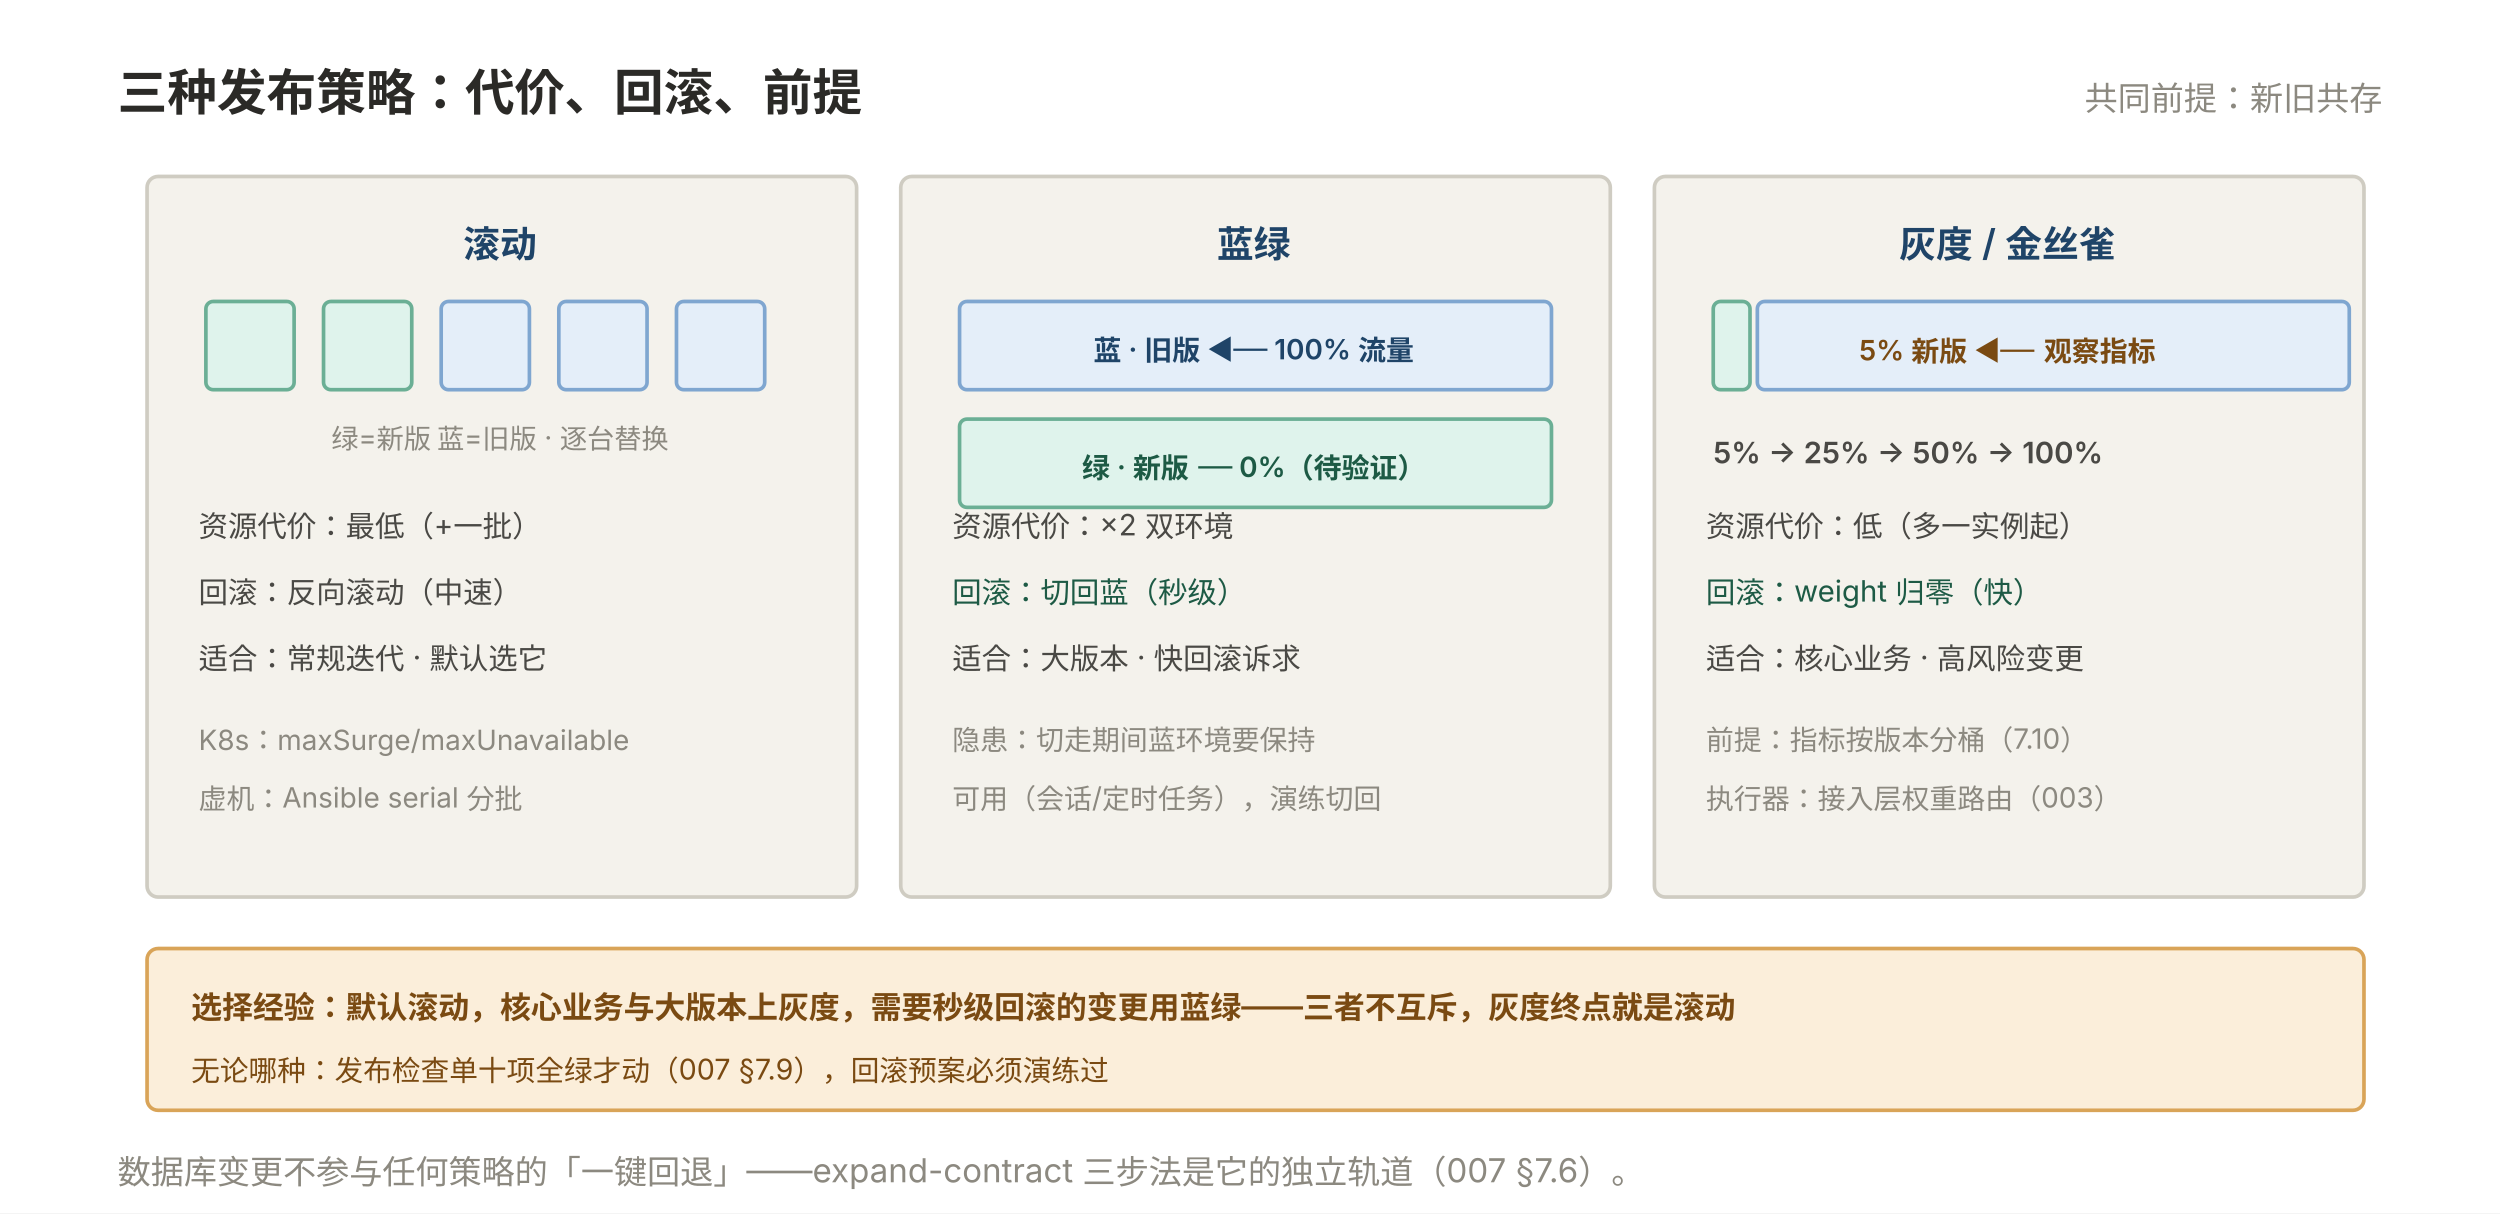
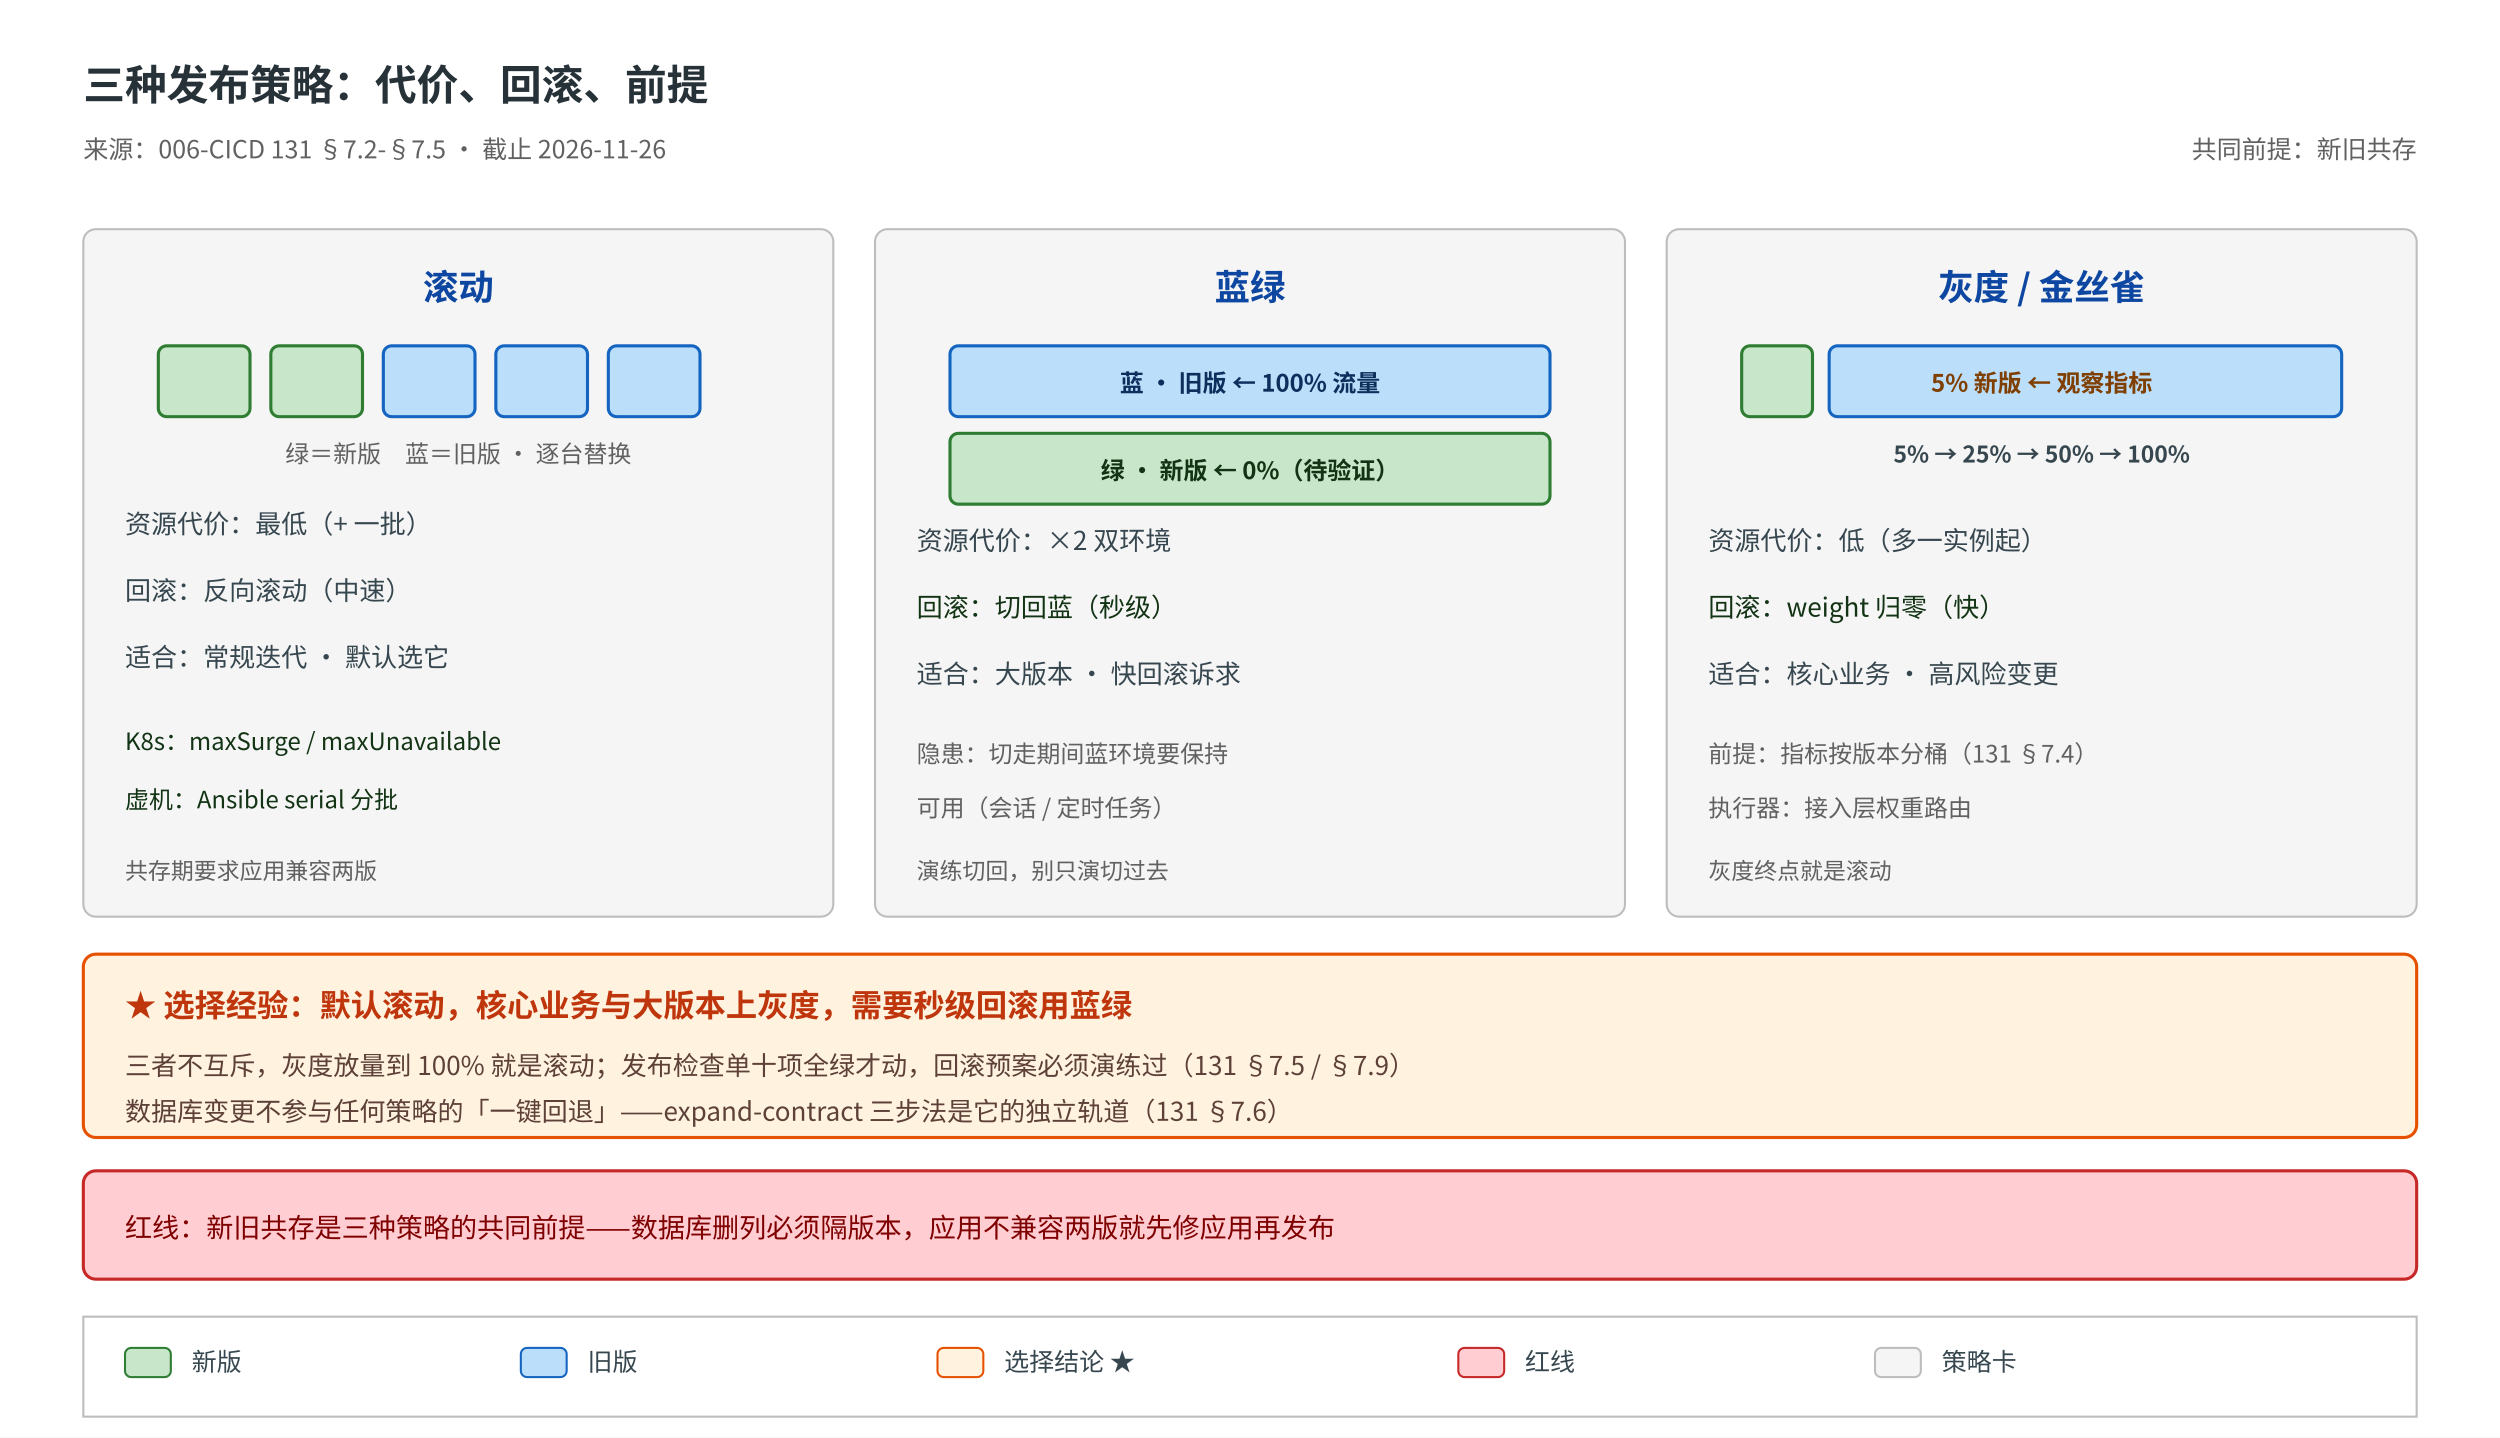
- <svg xmlns="http://www.w3.org/2000/svg" viewBox="0 0 1200 582.35" width="1200" height="582.35" font-family="-apple-system, 'Segoe UI', 'Microsoft YaHei', 'PingFang SC', sans-serif">
-   <g transform="scale(1.764706)">
-     <rect width="680" height="330" fill="#FFFFFF" />
-     <text x="32" y="30" font-size="13.5" font-weight="600" fill="#2B2A27">三种发布策略：代价、回滚、前提</text>
-     <text x="648" y="30" font-size="9" fill="#8C8980" text-anchor="end">共同前提：新旧共存</text>
-     <rect x="40" y="48" width="193" height="196" rx="3" fill="#F4F2EC" stroke="#CFCCC2" stroke-width="1" />
-     <text x="136" y="70" font-size="10" font-weight="600" fill="#1F4468" text-anchor="middle">滚动</text>
-     <rect x="56" y="82" width="24" height="24" rx="2" fill="#DFF3EC" stroke="#6BAF95" stroke-width="1" />
-     <rect x="88" y="82" width="24" height="24" rx="2" fill="#DFF3EC" stroke="#6BAF95" stroke-width="1" />
-     <rect x="120" y="82" width="24" height="24" rx="2" fill="#E4EEF9" stroke="#7FA6D0" stroke-width="1" />
-     <rect x="152" y="82" width="24" height="24" rx="2" fill="#E4EEF9" stroke="#7FA6D0" stroke-width="1" />
-     <rect x="184" y="82" width="24" height="24" rx="2" fill="#E4EEF9" stroke="#7FA6D0" stroke-width="1" />
-     <text x="136" y="122" font-size="7.4" fill="#8C8980" text-anchor="middle">绿=新版 蓝=旧版 · 逐台替换</text>
-     <text x="54" y="146" font-size="8" fill="#4A4945">资源代价：最低（+一批）</text>
-     <text x="54" y="164" font-size="8" fill="#4A4945">回滚：反向滚动（中速）</text>
-     <text x="54" y="182" font-size="8" fill="#4A4945">适合：常规迭代 · 默认选它</text>
-     <text x="54" y="204" font-size="7.6" fill="#8C8980">K8s：maxSurge/maxUnavailable</text>
-     <text x="54" y="220" font-size="7.6" fill="#8C8980">虚机：Ansible serial 分批</text>
-     <rect x="245" y="48" width="193" height="196" rx="3" fill="#F4F2EC" stroke="#CFCCC2" stroke-width="1" />
-     <text x="341" y="70" font-size="10" font-weight="600" fill="#1F4468" text-anchor="middle">蓝绿</text>
-     <rect x="261" y="82" width="161" height="24" rx="2" fill="#E4EEF9" stroke="#7FA6D0" stroke-width="1" />
-     <text x="341" y="98" font-size="7.6" font-weight="600" fill="#1F4468" text-anchor="middle">蓝 · 旧版 ◀── 100% 流量</text>
-     <rect x="261" y="114" width="161" height="24" rx="2" fill="#DFF3EC" stroke="#6BAF95" stroke-width="1" />
-     <text x="341" y="130" font-size="7.6" font-weight="600" fill="#1D5A45" text-anchor="middle">绿 · 新版 ── 0%（待验证）</text>
-     <text x="259" y="146" font-size="8" fill="#4A4945">资源代价：×2 双环境</text>
-     <text x="259" y="164" font-size="8" fill="#1D5A45">回滚：切回蓝（秒级）</text>
-     <text x="259" y="182" font-size="8" fill="#4A4945">适合：大版本 · 快回滚诉求</text>
-     <text x="259" y="204" font-size="7.6" fill="#8C8980">隐患：切走期间蓝环境要保持</text>
-     <text x="259" y="220" font-size="7.6" fill="#8C8980">可用（会话/定时任务），演练切回</text>
-     <rect x="450" y="48" width="193" height="196" rx="3" fill="#F4F2EC" stroke="#CFCCC2" stroke-width="1" />
-     <text x="546" y="70" font-size="10" font-weight="600" fill="#1F4468" text-anchor="middle">灰度 / 金丝雀</text>
-     <rect x="466" y="82" width="10" height="24" rx="2" fill="#DFF3EC" stroke="#6BAF95" stroke-width="1" />
-     <rect x="478" y="82" width="161" height="24" rx="2" fill="#E4EEF9" stroke="#7FA6D0" stroke-width="1" />
-     <text x="546" y="98" font-size="7.6" font-weight="600" fill="#7A4A12" text-anchor="middle">5% 新版 ◀── 观察指标</text>
-     <text x="466" y="126" font-size="8" font-weight="600" fill="#4A4945">5% → 25% → 50% → 100%</text>
-     <text x="464" y="146" font-size="8" fill="#4A4945">资源代价：低（多一实例起）</text>
-     <text x="464" y="164" font-size="8" fill="#1D5A45">回滚：weight 归零（快）</text>
-     <text x="464" y="182" font-size="8" fill="#4A4945">适合：核心业务 · 高风险变更</text>
-     <text x="464" y="204" font-size="7.6" fill="#8C8980">前提：指标按版本分桶（7.10）</text>
-     <text x="464" y="220" font-size="7.6" fill="#8C8980">执行器：接入层权重路由（003）</text>
-     <rect x="40" y="258" width="603" height="44" rx="3" fill="#FBEEDA" stroke="#D9A458" stroke-width="1" />
-     <text x="52" y="277" font-size="8.4" font-weight="600" fill="#7A4A12">选择经验：默认滚动，核心业务与大版本上灰度，需要秒级回滚的变更用蓝绿——三者不互斥，灰度终点就是滚动</text>
-     <text x="52" y="294" font-size="7.8" fill="#7A4A12">无论哪种：发布检查单十项全绿才动（007 §7.9），回滚预案必须演练过</text>
-     <text x="32" y="322" font-size="9" fill="#8C8980">数据库变更不参与任何策略的「一键回退」——expand-contract 三步法是它的独立轨道（007 §7.6）。</text>
-   </g>
+ <svg xmlns="http://www.w3.org/2000/svg" viewBox="0 0 1200 690" font-family="'Microsoft YaHei','PingFang SC','Noto Sans CJK SC',sans-serif">
+   <rect x="0" y="0" width="1200" height="690" fill="#ffffff" />
+   <text x="40" y="48" font-size="20" font-weight="bold" fill="#263238">三种发布策略：代价、回滚、前提</text>
+   <text x="40" y="76" font-size="12" fill="#616161">来源：006-CICD 131 §7.2-§7.5 · 截止 2026-11-26</text>
+   <text x="1160" y="76" font-size="12" fill="#616161" text-anchor="end">共同前提：新旧共存</text>
+   <rect x="40" y="110" width="360" height="330" rx="6" fill="#f5f5f5" stroke="#bdbdbd" stroke-width="1" />
+   <text x="220" y="144" font-size="17" font-weight="bold" fill="#0d47a1" text-anchor="middle">滚动</text>
+   <rect x="76" y="166" width="44" height="34" rx="4" fill="#c8e6c9" stroke="#2e7d32" stroke-width="1.5" />
+   <rect x="130" y="166" width="44" height="34" rx="4" fill="#c8e6c9" stroke="#2e7d32" stroke-width="1.5" />
+   <rect x="184" y="166" width="44" height="34" rx="4" fill="#bbdefb" stroke="#1565c0" stroke-width="1.5" />
+   <rect x="238" y="166" width="44" height="34" rx="4" fill="#bbdefb" stroke="#1565c0" stroke-width="1.5" />
+   <rect x="292" y="166" width="44" height="34" rx="4" fill="#bbdefb" stroke="#1565c0" stroke-width="1.5" />
+   <text x="220" y="222" font-size="11.5" fill="#616161" text-anchor="middle">绿＝新版　蓝＝旧版 · 逐台替换</text>
+   <text x="60" y="256" font-size="12.5" fill="#37474f">资源代价：最低（+ 一批）</text>
+   <text x="60" y="288" font-size="12.5" fill="#37474f">回滚：反向滚动（中速）</text>
+   <text x="60" y="320" font-size="12.5" fill="#37474f">适合：常规迭代 · 默认选它</text>
+   <text x="60" y="360" font-size="11.5" fill="#123314">K8s：maxSurge / maxUnavailable</text>
+   <text x="60" y="388" font-size="11.5" fill="#123314">虚机：Ansible serial 分批</text>
+   <text x="60" y="422" font-size="11" fill="#616161">共存期要求应用兼容两版</text>
+   <rect x="420" y="110" width="360" height="330" rx="6" fill="#f5f5f5" stroke="#bdbdbd" stroke-width="1" />
+   <text x="600" y="144" font-size="17" font-weight="bold" fill="#0d47a1" text-anchor="middle">蓝绿</text>
+   <rect x="456" y="166" width="288" height="34" rx="4" fill="#bbdefb" stroke="#1565c0" stroke-width="1.5" />
+   <text x="600" y="188" font-size="11.5" font-weight="bold" fill="#0d2f5c" text-anchor="middle">蓝 · 旧版 ← 100% 流量</text>
+   <rect x="456" y="208" width="288" height="34" rx="4" fill="#c8e6c9" stroke="#2e7d32" stroke-width="1.5" />
+   <text x="600" y="230" font-size="11.5" font-weight="bold" fill="#123314" text-anchor="middle">绿 · 新版 ← 0%（待验证）</text>
+   <text x="440" y="264" font-size="12.5" fill="#37474f">资源代价：×2 双环境</text>
+   <text x="440" y="296" font-size="12.5" fill="#123314">回滚：切回蓝（秒级）</text>
+   <text x="440" y="328" font-size="12.5" fill="#37474f">适合：大版本 · 快回滚诉求</text>
+   <text x="440" y="366" font-size="11.5" fill="#616161">隐患：切走期间蓝环境要保持</text>
+   <text x="440" y="392" font-size="11.5" fill="#616161">可用（会话 / 定时任务）</text>
+   <text x="440" y="422" font-size="11" fill="#616161">演练切回，别只演切过去</text>
+   <rect x="800" y="110" width="360" height="330" rx="6" fill="#f5f5f5" stroke="#bdbdbd" stroke-width="1" />
+   <text x="980" y="144" font-size="17" font-weight="bold" fill="#0d47a1" text-anchor="middle">灰度 / 金丝雀</text>
+   <rect x="836" y="166" width="34" height="34" rx="4" fill="#c8e6c9" stroke="#2e7d32" stroke-width="1.5" />
+   <rect x="878" y="166" width="246" height="34" rx="4" fill="#bbdefb" stroke="#1565c0" stroke-width="1.5" />
+   <text x="980" y="188" font-size="11.5" font-weight="bold" fill="#7f3f00" text-anchor="middle">5% 新版 ← 观察指标</text>
+   <text x="980" y="222" font-size="11" font-weight="bold" fill="#37474f" text-anchor="middle">5% → 25% → 50% → 100%</text>
+   <text x="820" y="264" font-size="12.5" fill="#37474f">资源代价：低（多一实例起）</text>
+   <text x="820" y="296" font-size="12.5" fill="#123314">回滚：weight 归零（快）</text>
+   <text x="820" y="328" font-size="12.5" fill="#37474f">适合：核心业务 · 高风险变更</text>
+   <text x="820" y="366" font-size="11.5" fill="#616161">前提：指标按版本分桶（131 §7.4）</text>
+   <text x="820" y="392" font-size="11.5" fill="#616161">执行器：接入层权重路由</text>
+   <text x="820" y="422" font-size="11" fill="#616161">灰度终点就是滚动</text>
+   <rect x="40" y="458" width="1120" height="88" rx="6" fill="#fff3e0" stroke="#e65100" stroke-width="1.5" />
+   <text x="60" y="488" font-size="15" font-weight="bold" fill="#bf360c">★ 选择经验：默认滚动，核心业务与大版本上灰度，需要秒级回滚用蓝绿</text>
+   <text x="60" y="516" font-size="12.5" fill="#5d4037">三者不互斥，灰度放量到 100% 就是滚动；发布检查单十项全绿才动，回滚预案必须演练过（131 §7.5 / §7.9）</text>
+   <text x="60" y="538" font-size="12.5" fill="#5d4037">数据库变更不参与任何策略的「一键回退」——expand-contract 三步法是它的独立轨道（131 §7.6）</text>
+   <rect x="40" y="562" width="1120" height="52" rx="6" fill="#ffcdd2" stroke="#c62828" stroke-width="1.5" />
+   <text x="60" y="594" font-size="13" fill="#7f0000">红线：新旧共存是三种策略的共同前提——数据库删列必须隔版本，应用不兼容两版就先修应用再发布</text>
+   <rect x="40" y="632" width="1120" height="48" fill="#ffffff" stroke="#bdbdbd" stroke-width="1" />
+   <rect x="60" y="647" width="22" height="14" rx="3" fill="#c8e6c9" stroke="#2e7d32" stroke-width="1" />
+   <text x="92" y="658" font-size="12" fill="#37474f">新版</text>
+   <rect x="250" y="647" width="22" height="14" rx="3" fill="#bbdefb" stroke="#1565c0" stroke-width="1" />
+   <text x="282" y="658" font-size="12" fill="#37474f">旧版</text>
+   <rect x="450" y="647" width="22" height="14" rx="3" fill="#fff3e0" stroke="#e65100" stroke-width="1" />
+   <text x="482" y="658" font-size="12" fill="#37474f">选择结论 ★</text>
+   <rect x="700" y="647" width="22" height="14" rx="3" fill="#ffcdd2" stroke="#c62828" stroke-width="1" />
+   <text x="732" y="658" font-size="12" fill="#37474f">红线</text>
+   <rect x="900" y="647" width="22" height="14" rx="3" fill="#f5f5f5" stroke="#bdbdbd" stroke-width="1" />
+   <text x="932" y="658" font-size="12" fill="#37474f">策略卡</text>
</svg>
